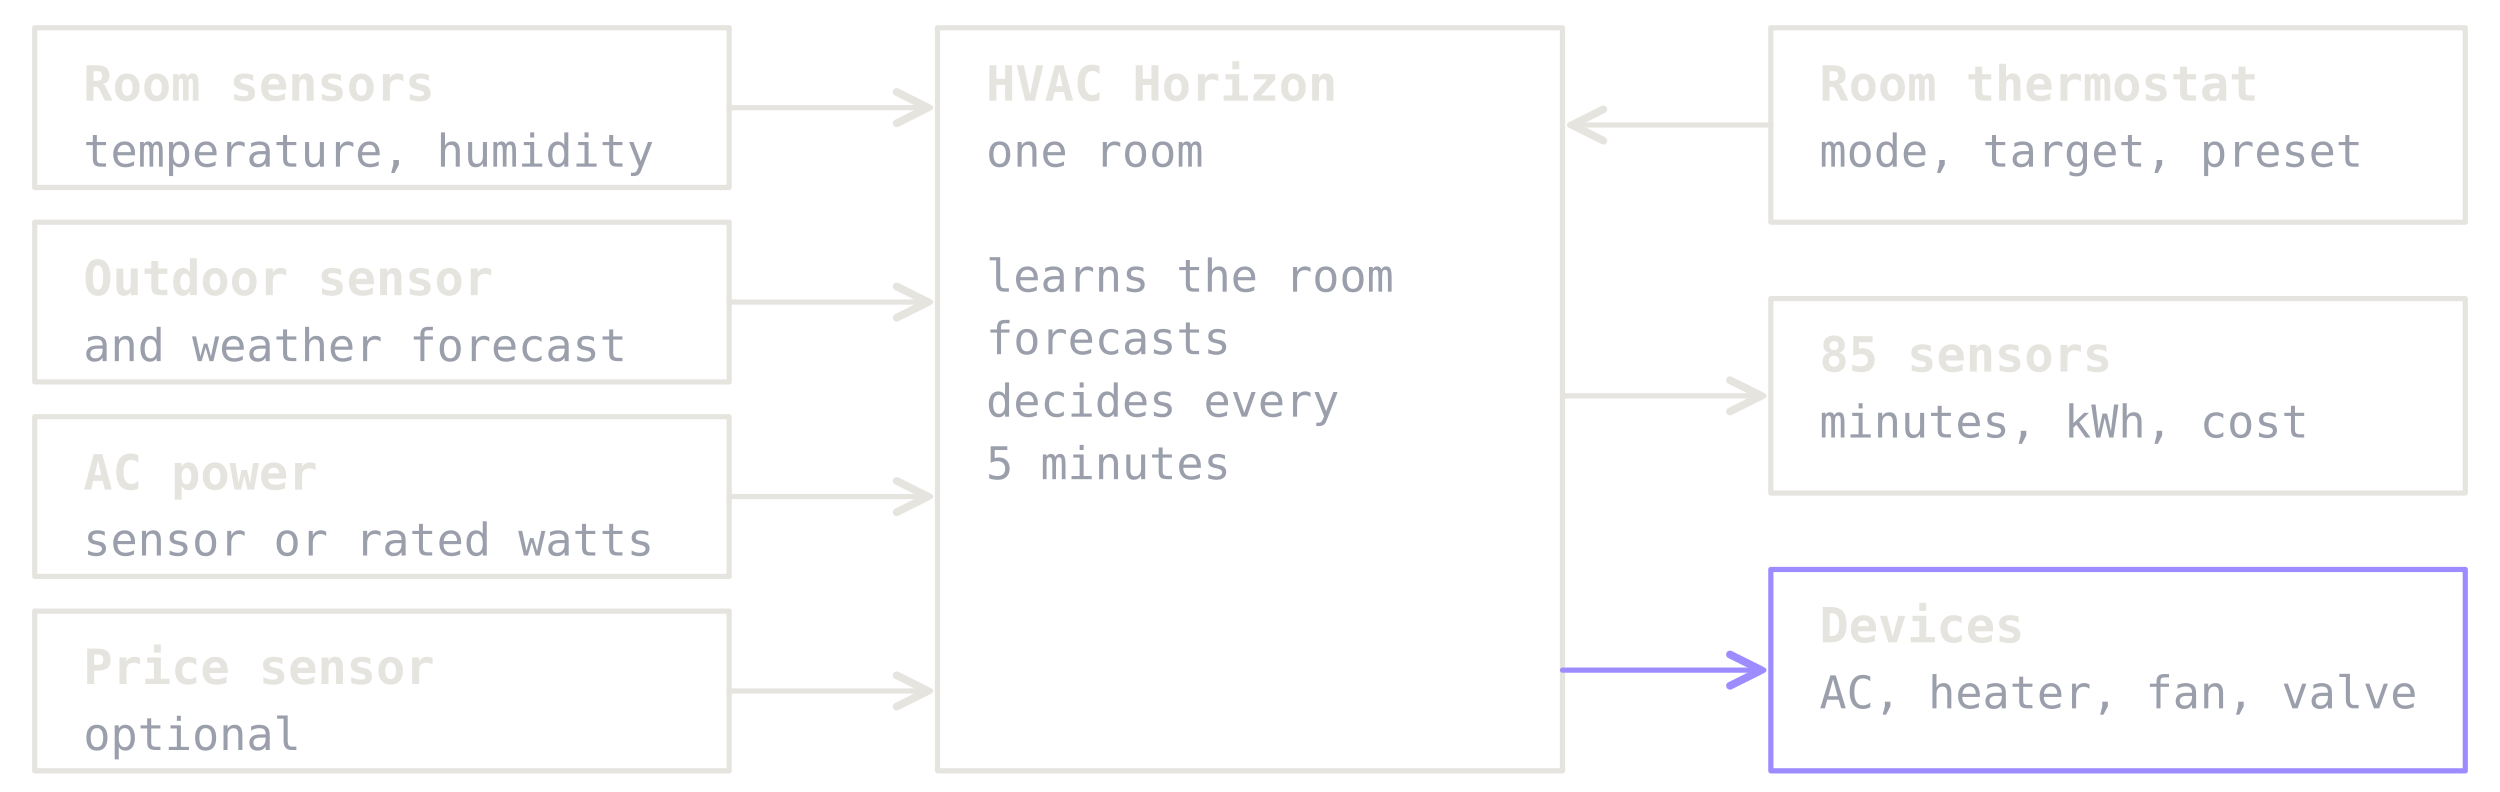
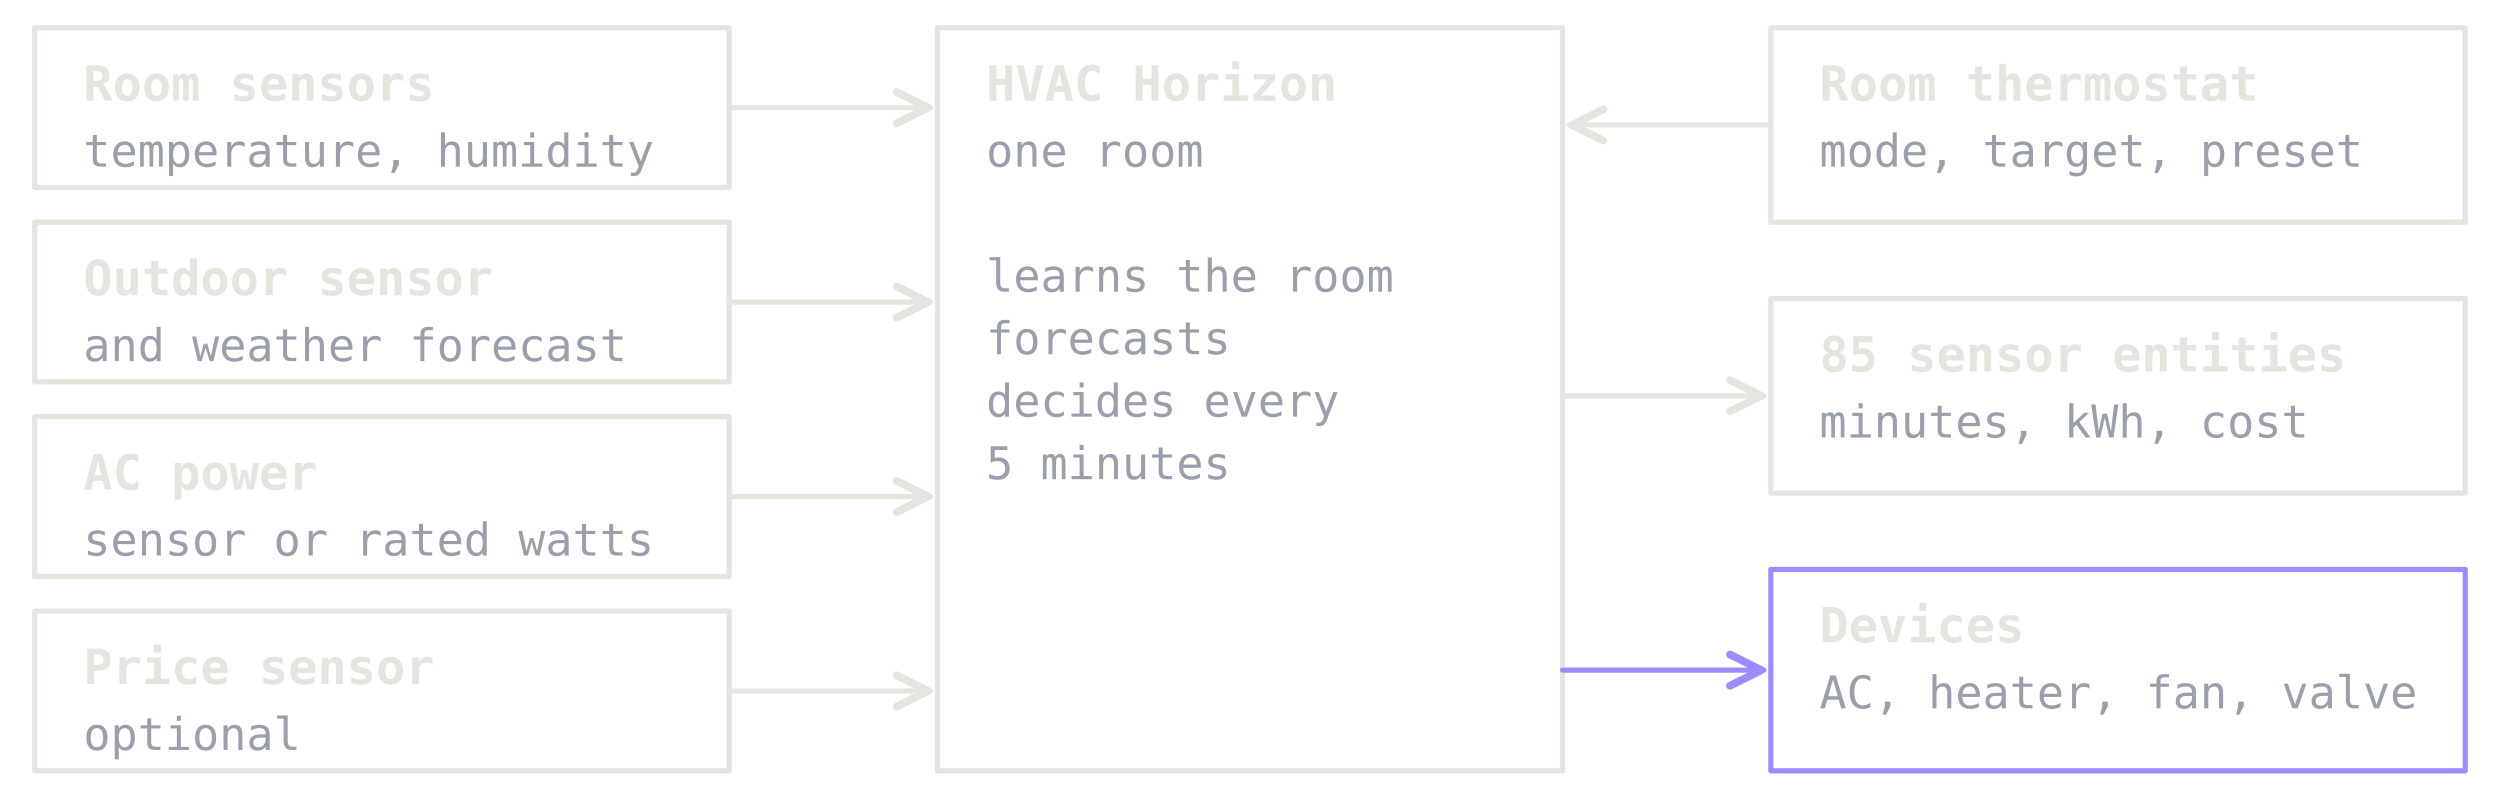
<svg xmlns="http://www.w3.org/2000/svg" width="720" height="228" viewBox="0 0 720 228" fill="none" stroke="#e6e4df" stroke-width="1.5" stroke-linecap="round" stroke-linejoin="round" font-family="JetBrains Mono, ui-monospace, SFMono-Regular, Menlo, Consolas, monospace">
  <defs>
    <marker id="to" markerWidth="9" markerHeight="9" refX="8" refY="4.5" orient="auto">
      <path d="M1.5 1.5 L7.5 4.5 L1.5 7.5" />
    </marker>
    <marker id="acc" markerWidth="9" markerHeight="9" refX="8" refY="4.5" orient="auto">
      <path d="M1.5 1.5 L7.5 4.5 L1.5 7.5" stroke="#9d8cff" />
    </marker>
  </defs>
  <rect x="10" y="8" width="200" height="46" />
  <text stroke="none" fill="#e6e4df" x="24" y="29" font-size="14" font-weight="700">Room sensors</text>
  <text stroke="none" x="24" y="48" font-size="13" fill="#9a9fab">temperature, humidity</text>
  <path d="M210 31 H268" marker-end="url(#to)" />
  <rect x="10" y="64" width="200" height="46" />
  <text stroke="none" fill="#e6e4df" x="24" y="85" font-size="14" font-weight="700">Outdoor sensor</text>
  <text stroke="none" x="24" y="104" font-size="13" fill="#9a9fab">and weather forecast</text>
  <path d="M210 87 H268" marker-end="url(#to)" />
  <rect x="10" y="120" width="200" height="46" />
  <text stroke="none" fill="#e6e4df" x="24" y="141" font-size="14" font-weight="700">AC power</text>
  <text stroke="none" x="24" y="160" font-size="13" fill="#9a9fab">sensor or rated watts</text>
  <path d="M210 143 H268" marker-end="url(#to)" />
  <rect x="10" y="176" width="200" height="46" />
  <text stroke="none" fill="#e6e4df" x="24" y="197" font-size="14" font-weight="700">Price sensor</text>
  <text stroke="none" x="24" y="216" font-size="13" fill="#9a9fab">optional</text>
  <path d="M210 199 H268" marker-end="url(#to)" />
  <rect x="270" y="8" width="180" height="214" />
  <text stroke="none" fill="#e6e4df" x="284" y="29" font-size="14" font-weight="700">HVAC Horizon</text>
  <text stroke="none" x="284" y="48" font-size="13" fill="#9a9fab">one room</text>
  <text stroke="none" x="284" y="66" font-size="13" fill="#9a9fab" />
  <text stroke="none" x="284" y="84" font-size="13" fill="#9a9fab">learns the room</text>
  <text stroke="none" x="284" y="102" font-size="13" fill="#9a9fab">forecasts</text>
  <text stroke="none" x="284" y="120" font-size="13" fill="#9a9fab">decides every</text>
  <text stroke="none" x="284" y="138" font-size="13" fill="#9a9fab">5 minutes</text>
  <rect x="510" y="8" width="200" height="56" />
  <text stroke="none" fill="#e6e4df" x="524" y="29" font-size="14" font-weight="700">Room thermostat</text>
  <text stroke="none" x="524" y="48" font-size="13" fill="#9a9fab">mode, target, preset</text>
  <path d="M510 36 H452" marker-end="url(#to)" />
  <rect x="510" y="86" width="200" height="56" />
-   <text stroke="none" fill="#e6e4df" x="524" y="107" font-size="14" font-weight="700">85 sensors</text>
+   <text stroke="none" fill="#e6e4df" x="524" y="107" font-size="14" font-weight="700">85 sensor entities</text>
  <text stroke="none" x="524" y="126" font-size="13" fill="#9a9fab">minutes, kWh, cost</text>
  <path d="M450 114 H508" marker-end="url(#to)" />
  <rect x="510" y="164" width="200" height="58" stroke="#9d8cff" />
  <text stroke="none" fill="#e6e4df" x="524" y="185" font-size="14" font-weight="700">Devices</text>
  <text stroke="none" x="524" y="204" font-size="13" fill="#9a9fab">AC, heater, fan, valve</text>
  <path d="M450 193 H508" stroke="#9d8cff" marker-end="url(#acc)" />
</svg>
